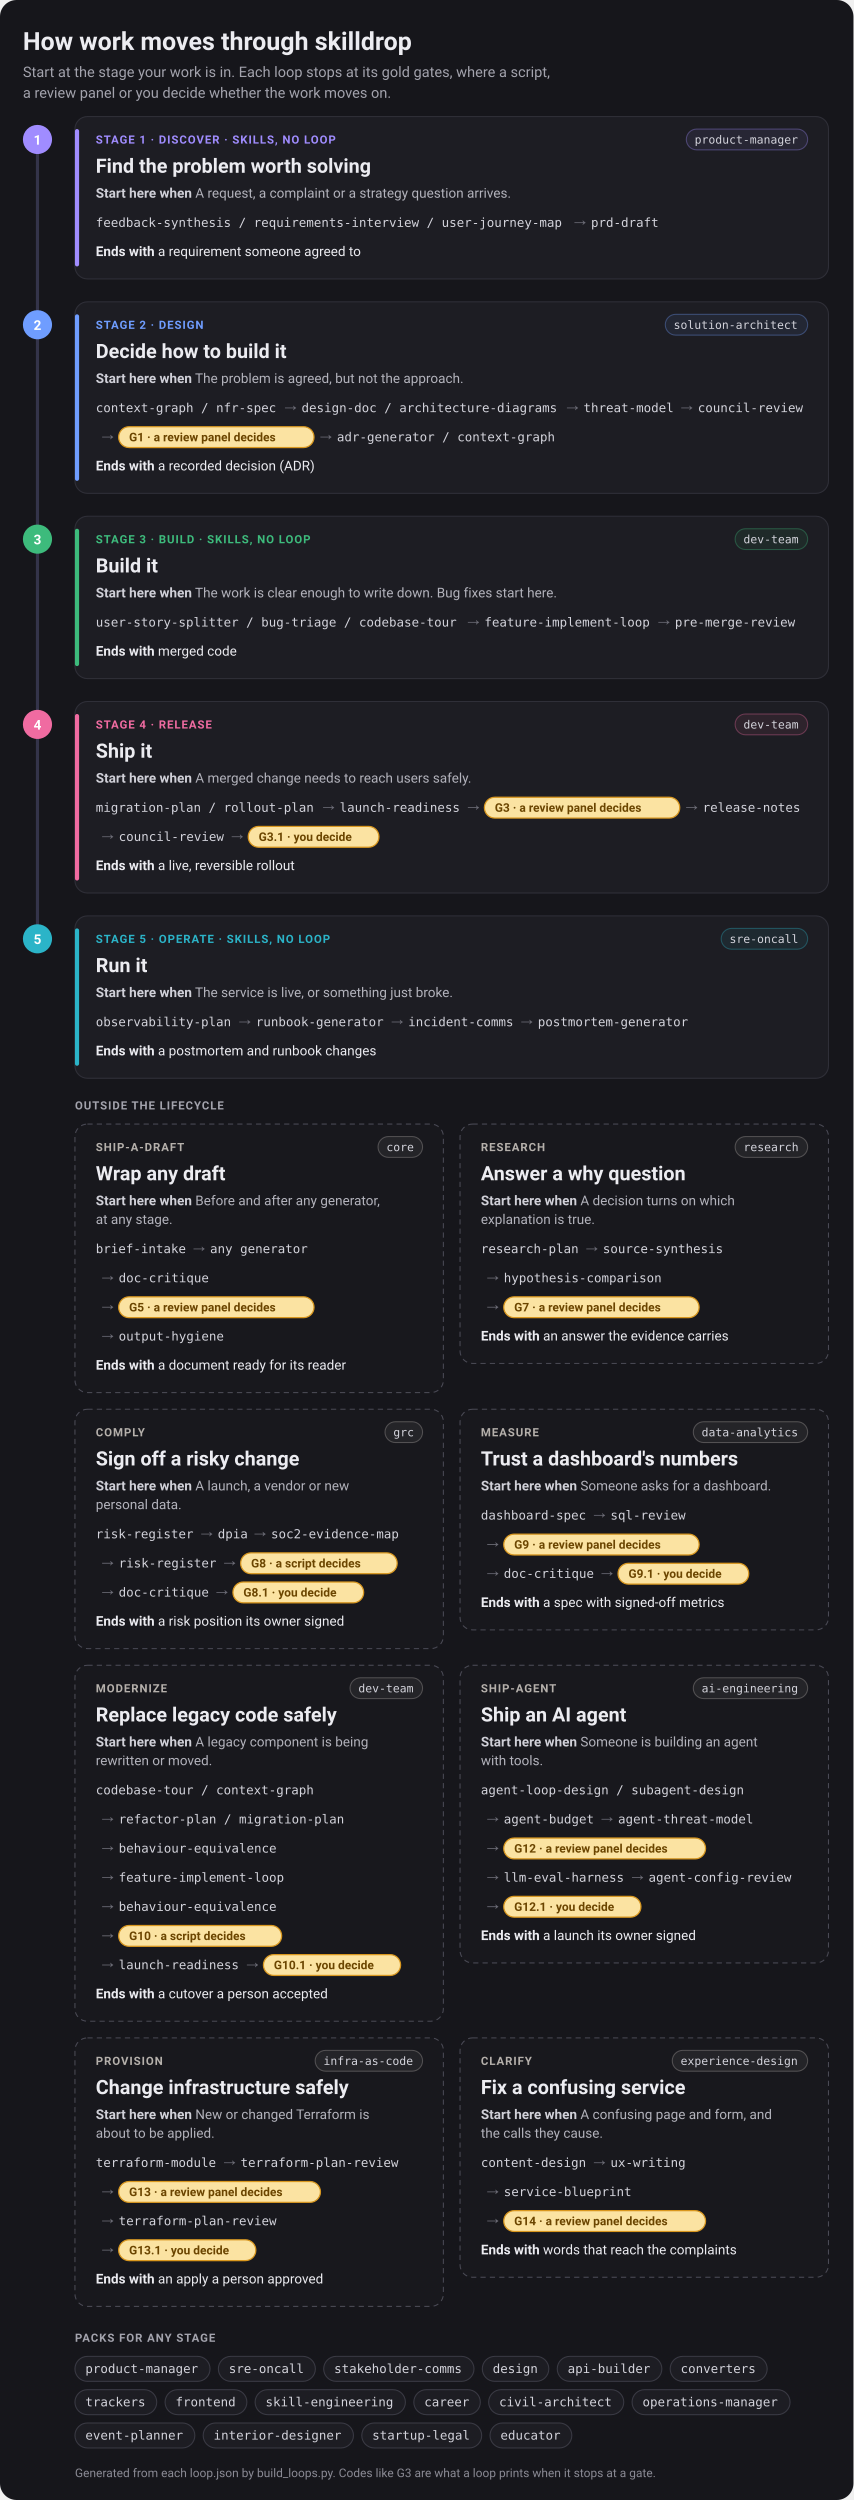
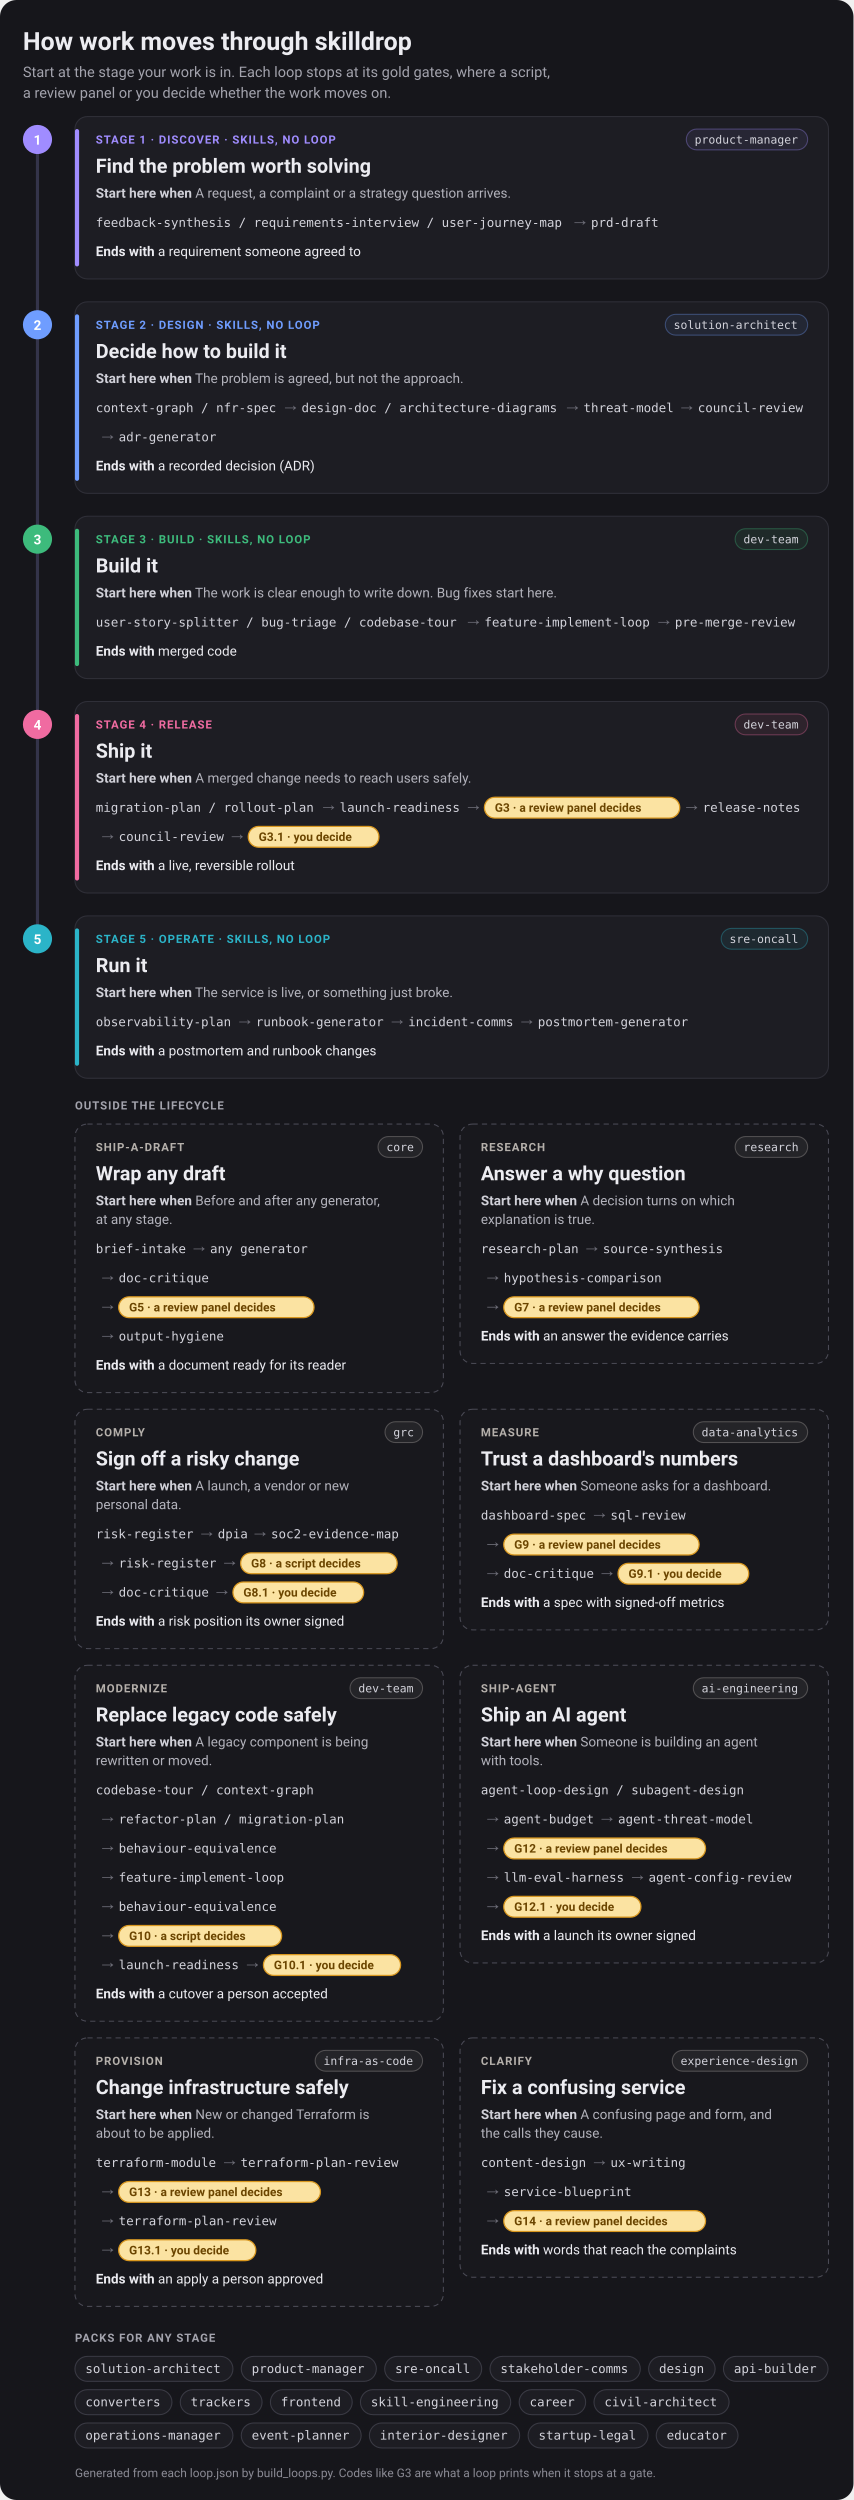
<svg xmlns="http://www.w3.org/2000/svg" viewBox="0 0 820 2402" width="820" height="2402" role="img" aria-labelledby="om-title om-desc">
  <style>.s,text{font-family:-apple-system,BlinkMacSystemFont,'Segoe UI',Roboto,Helvetica,Arial,sans-serif;}.title{font-size:24px;font-weight:700;fill:#ececf1;}.sub{font-size:14px;fill:#a3a3ad;}.label{font-size:11px;font-weight:700;letter-spacing:.08em;}.h{font-size:19px;font-weight:700;fill:#ececf1;}.muted{font-size:13px;fill:#b3b3bc;}.mono,.chip{font-family:ui-monospace,SFMono-Regular,'SF Mono',Menlo,Consolas,monospace;font-size:12px;fill:#d4d4dc;}.chip{font-size:11px;}.arrow{font-size:13px;fill:#6b6b75;}.gate{fill:#FBE3A2;stroke:#D9971E;stroke-width:1.2;}.gatet{font-size:11.5px;font-weight:700;fill:#6B4500;}.ends{font-size:13px;fill:#ececf1;}.endsl,.startl{font-weight:700;}.startl{fill:#d0d0d8;}.card{fill:#1d1d23;stroke:#2f2f38;}.dashed{fill:#18181d;stroke:#4a4a55;stroke-dasharray:5 4;}.rail{stroke:#34344a;stroke-width:3;}.num{font-size:13px;font-weight:700;fill:#fff;text-anchor:middle;}.section{font-size:11px;font-weight:700;letter-spacing:.08em;fill:#a3a3ad;}.pack{fill:#1d1d23;stroke:#3a3a44;}.foot{font-size:11.5px;fill:#8a8a94;}</style>
  <rect width="820" height="2402" rx="16" fill="#16161b" />
  <text x="22" y="48" class="title">How work moves through skilldrop</text>
  <text x="22" y="74" class="sub">Start at the stage your work is in. Each loop stops at its gold gates, where a script,</text>
  <text x="22" y="94" class="sub">a review panel or you decide whether the work moves on.</text>
  <line x1="36" y1="134" x2="36" y2="902" class="rail" />
  <circle cx="36" cy="134" r="14" fill="#a08cff" />
  <text x="36" y="139" class="num">1</text>
  <circle cx="36" cy="312" r="14" fill="#6f9dff" />
  <text x="36" y="317" class="num">2</text>
  <circle cx="36" cy="518" r="14" fill="#3dbb7c" />
  <text x="36" y="523" class="num">3</text>
  <circle cx="36" cy="696" r="14" fill="#f06ba1" />
  <text x="36" y="701" class="num">4</text>
  <circle cx="36" cy="902" r="14" fill="#2bb4c8" />
  <text x="36" y="907" class="num">5</text>
  <rect x="72" y="112" width="724" height="156" rx="12" class="card" />
  <rect x="72" y="124" width="4" height="132" rx="2" fill="#a08cff" />
  <text x="92" y="138" class="label" fill="#a08cff">STAGE 1 · DISCOVER · SKILLS, NO LOOP</text>
  <rect x="659.4" y="124" width="116.6" height="20" rx="10" fill="#a08cff" fill-opacity=".08" stroke="#a08cff" stroke-opacity=".35" />
  <text x="667.4" y="138" class="chip" fill="#a08cff">product-manager</text>
  <text x="92" y="166" class="h">Find the problem worth solving</text>
  <text x="92" y="190" class="muted">
    <tspan class="startl">Start here when</tspan> A request, a complaint or a strategy question arrives.</text>
  <text x="92.0" y="218" class="mono">feedback-synthesis / requirements-interview / user-journey-map</text>
  <text x="550.8" y="218" class="arrow">→</text>
  <text x="567.8" y="218" class="mono">prd-draft</text>
  <text x="92" y="246" class="ends">
    <tspan class="endsl">Ends with</tspan> a requirement someone agreed to</text>
  <rect x="72" y="290" width="724" height="184" rx="12" class="card" />
  <rect x="72" y="302" width="4" height="160" rx="2" fill="#6f9dff" />
-   <text x="92" y="316" class="label" fill="#6f9dff">STAGE 2 · DESIGN</text>
+   <text x="92" y="316" class="label" fill="#6f9dff">STAGE 2 · DESIGN · SKILLS, NO LOOP</text>
  <rect x="639.2" y="302" width="136.8" height="20" rx="10" fill="#6f9dff" fill-opacity=".08" stroke="#6f9dff" stroke-opacity=".35" />
  <text x="647.2" y="316" class="chip" fill="#6f9dff">solution-architect</text>
  <text x="92" y="344" class="h">Decide how to build it</text>
  <text x="92" y="368" class="muted">
    <tspan class="startl">Start here when</tspan> The problem is agreed, but not the approach.</text>
  <text x="92.0" y="396" class="mono">context-graph / nfr-spec</text>
  <text x="272.7" y="396" class="arrow">→</text>
  <text x="289.7" y="396" class="mono">design-doc / architecture-diagrams</text>
  <text x="543.6" y="396" class="arrow">→</text>
  <text x="560.6" y="396" class="mono">threat-model</text>
  <text x="653.4" y="396" class="arrow">→</text>
  <text x="670.4" y="396" class="mono">council-review</text>
  <text x="97.0" y="424" class="arrow">→</text>
-   <rect x="114.0" y="410" width="187.7" height="20" rx="10" class="gate" />
-   <text x="124.0" y="424" class="gatet">G1 · a review panel decides</text>
-   <text x="306.7" y="424" class="arrow">→</text>
-   <text x="323.7" y="424" class="mono">adr-generator / context-graph</text>
+   <text x="114.0" y="424" class="mono">adr-generator</text>
  <text x="92" y="452" class="ends">
    <tspan class="endsl">Ends with</tspan> a recorded decision (ADR)</text>
  <rect x="72" y="496" width="724" height="156" rx="12" class="card" />
  <rect x="72" y="508" width="4" height="132" rx="2" fill="#3dbb7c" />
  <text x="92" y="522" class="label" fill="#3dbb7c">STAGE 3 · BUILD · SKILLS, NO LOOP</text>
  <rect x="706.3" y="508" width="69.7" height="20" rx="10" fill="#3dbb7c" fill-opacity=".08" stroke="#3dbb7c" stroke-opacity=".35" />
  <text x="714.3" y="522" class="chip" fill="#3dbb7c">dev-team</text>
  <text x="92" y="550" class="h">Build it</text>
  <text x="92" y="574" class="muted">
    <tspan class="startl">Start here when</tspan> The work is clear enough to write down. Bug fixes start here.</text>
  <text x="92.0" y="602" class="mono">user-story-splitter / bug-triage / codebase-tour</text>
  <text x="448.4" y="602" class="arrow">→</text>
  <text x="465.4" y="602" class="mono">feature-implement-loop</text>
  <text x="631.4" y="602" class="arrow">→</text>
  <text x="648.4" y="602" class="mono">pre-merge-review</text>
  <text x="92" y="630" class="ends">
    <tspan class="endsl">Ends with</tspan> merged code</text>
  <rect x="72" y="674" width="724" height="184" rx="12" class="card" />
  <rect x="72" y="686" width="4" height="160" rx="2" fill="#f06ba1" />
  <text x="92" y="700" class="label" fill="#f06ba1">STAGE 4 · RELEASE</text>
  <rect x="706.3" y="686" width="69.7" height="20" rx="10" fill="#f06ba1" fill-opacity=".08" stroke="#f06ba1" stroke-opacity=".35" />
  <text x="714.3" y="700" class="chip" fill="#f06ba1">dev-team</text>
  <text x="92" y="728" class="h">Ship it</text>
  <text x="92" y="752" class="muted">
    <tspan class="startl">Start here when</tspan> A merged change needs to reach users safely.</text>
  <text x="92.0" y="780" class="mono">migration-plan / rollout-plan</text>
  <text x="309.3" y="780" class="arrow">→</text>
  <text x="326.3" y="780" class="mono">launch-readiness</text>
  <text x="448.4" y="780" class="arrow">→</text>
  <rect x="465.4" y="766" width="187.7" height="20" rx="10" class="gate" />
  <text x="475.4" y="780" class="gatet">G3 · a review panel decides</text>
  <text x="658.1" y="780" class="arrow">→</text>
  <text x="675.1" y="780" class="mono">release-notes</text>
  <text x="97.0" y="808" class="arrow">→</text>
  <text x="114.0" y="808" class="mono">council-review</text>
  <text x="221.5" y="808" class="arrow">→</text>
  <rect x="238.5" y="794" width="125.6" height="20" rx="10" class="gate" />
  <text x="248.5" y="808" class="gatet">G3.1 · you decide</text>
  <text x="92" y="836" class="ends">
    <tspan class="endsl">Ends with</tspan> a live, reversible rollout</text>
  <rect x="72" y="880" width="724" height="156" rx="12" class="card" />
  <rect x="72" y="892" width="4" height="132" rx="2" fill="#2bb4c8" />
  <text x="92" y="906" class="label" fill="#2bb4c8">STAGE 5 · OPERATE · SKILLS, NO LOOP</text>
  <rect x="692.9" y="892" width="83.1" height="20" rx="10" fill="#2bb4c8" fill-opacity=".08" stroke="#2bb4c8" stroke-opacity=".35" />
  <text x="700.9" y="906" class="chip" fill="#2bb4c8">sre-oncall</text>
  <text x="92" y="934" class="h">Run it</text>
  <text x="92" y="958" class="muted">
    <tspan class="startl">Start here when</tspan> The service is live, or something just broke.</text>
  <text x="92.0" y="986" class="mono">observability-plan</text>
  <text x="228.8" y="986" class="arrow">→</text>
  <text x="245.8" y="986" class="mono">runbook-generator</text>
  <text x="375.2" y="986" class="arrow">→</text>
  <text x="392.2" y="986" class="mono">incident-comms</text>
  <text x="499.7" y="986" class="arrow">→</text>
  <text x="516.7" y="986" class="mono">postmortem-generator</text>
  <text x="92" y="1014" class="ends">
    <tspan class="endsl">Ends with</tspan> a postmortem and runbook changes</text>
  <text x="72" y="1066" class="section">OUTSIDE THE LIFECYCLE</text>
  <rect x="72.0" y="1080" width="354.0" height="258" rx="12" class="card dashed" />
  <text x="92.0" y="1106" class="label" fill="#b5b0ab">SHIP-A-DRAFT</text>
  <rect x="363.2" y="1092" width="42.8" height="20" rx="10" fill="#b5b0ab" fill-opacity=".08" stroke="#b5b0ab" stroke-opacity=".35" />
  <text x="371.2" y="1106" class="chip" fill="#b5b0ab">core</text>
  <text x="92.0" y="1134" class="h">Wrap any draft</text>
  <text x="92.0" y="1158" class="muted">
    <tspan class="startl">Start here when</tspan> Before and after any generator,</text>
  <text x="92.0" y="1176" class="muted">at any stage.</text>
  <text x="92.0" y="1204" class="mono">brief-intake</text>
  <text x="184.8" y="1204" class="arrow">→</text>
  <text x="201.8" y="1204" class="mono">any generator</text>
  <text x="97.0" y="1232" class="arrow">→</text>
  <text x="114.0" y="1232" class="mono">doc-critique</text>
  <text x="97.0" y="1260" class="arrow">→</text>
  <rect x="114.0" y="1246" width="187.7" height="20" rx="10" class="gate" />
  <text x="124.0" y="1260" class="gatet">G5 · a review panel decides</text>
  <text x="97.0" y="1288" class="arrow">→</text>
  <text x="114.0" y="1288" class="mono">output-hygiene</text>
  <text x="92.0" y="1316" class="ends">
    <tspan class="endsl">Ends with</tspan> a document ready for its reader</text>
  <rect x="442.0" y="1080" width="354.0" height="230" rx="12" class="card dashed" />
  <text x="462.0" y="1106" class="label" fill="#b5b0ab">RESEARCH</text>
  <rect x="706.3" y="1092" width="69.7" height="20" rx="10" fill="#b5b0ab" fill-opacity=".08" stroke="#b5b0ab" stroke-opacity=".35" />
  <text x="714.3" y="1106" class="chip" fill="#b5b0ab">research</text>
  <text x="462.0" y="1134" class="h">Answer a why question</text>
  <text x="462.0" y="1158" class="muted">
    <tspan class="startl">Start here when</tspan> A decision turns on which</text>
  <text x="462.0" y="1176" class="muted">explanation is true.</text>
  <text x="462.0" y="1204" class="mono">research-plan</text>
  <text x="562.2" y="1204" class="arrow">→</text>
  <text x="579.2" y="1204" class="mono">source-synthesis</text>
  <text x="467.0" y="1232" class="arrow">→</text>
  <text x="484.0" y="1232" class="mono">hypothesis-comparison</text>
  <text x="467.0" y="1260" class="arrow">→</text>
  <rect x="484.0" y="1246" width="187.7" height="20" rx="10" class="gate" />
  <text x="494.0" y="1260" class="gatet">G7 · a review panel decides</text>
  <text x="462.0" y="1288" class="ends">
    <tspan class="endsl">Ends with</tspan> an answer the evidence carries</text>
  <rect x="72.0" y="1354" width="354.0" height="230" rx="12" class="card dashed" />
  <text x="92.0" y="1380" class="label" fill="#b5b0ab">COMPLY</text>
  <rect x="369.9" y="1366" width="36.1" height="20" rx="10" fill="#b5b0ab" fill-opacity=".08" stroke="#b5b0ab" stroke-opacity=".35" />
  <text x="377.9" y="1380" class="chip" fill="#b5b0ab">grc</text>
  <text x="92.0" y="1408" class="h">Sign off a risky change</text>
  <text x="92.0" y="1432" class="muted">
    <tspan class="startl">Start here when</tspan> A launch, a vendor or new</text>
  <text x="92.0" y="1450" class="muted">personal data.</text>
  <text x="92.0" y="1478" class="mono">risk-register</text>
  <text x="192.2" y="1478" class="arrow">→</text>
  <text x="209.2" y="1478" class="mono">dpia</text>
  <text x="243.4" y="1478" class="arrow">→</text>
  <text x="260.4" y="1478" class="mono">soc2-evidence-map</text>
  <text x="97.0" y="1506" class="arrow">→</text>
  <text x="114.0" y="1506" class="mono">risk-register</text>
  <text x="214.2" y="1506" class="arrow">→</text>
  <rect x="231.2" y="1492" width="150.4" height="20" rx="10" class="gate" />
  <text x="241.2" y="1506" class="gatet">G8 · a script decides</text>
  <text x="97.0" y="1534" class="arrow">→</text>
  <text x="114.0" y="1534" class="mono">doc-critique</text>
  <text x="206.8" y="1534" class="arrow">→</text>
  <rect x="223.8" y="1520" width="125.6" height="20" rx="10" class="gate" />
  <text x="233.8" y="1534" class="gatet">G8.1 · you decide</text>
  <text x="92.0" y="1562" class="ends">
    <tspan class="endsl">Ends with</tspan> a risk position its owner signed</text>
  <rect x="442.0" y="1354" width="354.0" height="212" rx="12" class="card dashed" />
  <text x="462.0" y="1380" class="label" fill="#b5b0ab">MEASURE</text>
  <rect x="666.1" y="1366" width="109.9" height="20" rx="10" fill="#b5b0ab" fill-opacity=".08" stroke="#b5b0ab" stroke-opacity=".35" />
  <text x="674.1" y="1380" class="chip" fill="#b5b0ab">data-analytics</text>
  <text x="462.0" y="1408" class="h">Trust a dashboard's numbers</text>
  <text x="462.0" y="1432" class="muted">
    <tspan class="startl">Start here when</tspan> Someone asks for a dashboard.</text>
  <text x="462.0" y="1460" class="mono">dashboard-spec</text>
  <text x="569.5" y="1460" class="arrow">→</text>
  <text x="586.5" y="1460" class="mono">sql-review</text>
  <text x="467.0" y="1488" class="arrow">→</text>
  <rect x="484.0" y="1474" width="187.7" height="20" rx="10" class="gate" />
  <text x="494.0" y="1488" class="gatet">G9 · a review panel decides</text>
  <text x="467.0" y="1516" class="arrow">→</text>
  <text x="484.0" y="1516" class="mono">doc-critique</text>
  <text x="576.8" y="1516" class="arrow">→</text>
  <rect x="593.8" y="1502" width="125.6" height="20" rx="10" class="gate" />
  <text x="603.8" y="1516" class="gatet">G9.1 · you decide</text>
  <text x="462.0" y="1544" class="ends">
    <tspan class="endsl">Ends with</tspan> a spec with signed-off metrics</text>
  <rect x="72.0" y="1600" width="354.0" height="342" rx="12" class="card dashed" />
  <text x="92.0" y="1626" class="label" fill="#b5b0ab">MODERNIZE</text>
  <rect x="336.3" y="1612" width="69.7" height="20" rx="10" fill="#b5b0ab" fill-opacity=".08" stroke="#b5b0ab" stroke-opacity=".35" />
  <text x="344.3" y="1626" class="chip" fill="#b5b0ab">dev-team</text>
  <text x="92.0" y="1654" class="h">Replace legacy code safely</text>
  <text x="92.0" y="1678" class="muted">
    <tspan class="startl">Start here when</tspan> A legacy component is being</text>
  <text x="92.0" y="1696" class="muted">rewritten or moved.</text>
  <text x="92.0" y="1724" class="mono">codebase-tour / context-graph</text>
  <text x="97.0" y="1752" class="arrow">→</text>
  <text x="114.0" y="1752" class="mono">refactor-plan / migration-plan</text>
  <text x="97.0" y="1780" class="arrow">→</text>
  <text x="114.0" y="1780" class="mono">behaviour-equivalence</text>
  <text x="97.0" y="1808" class="arrow">→</text>
  <text x="114.0" y="1808" class="mono">feature-implement-loop</text>
  <text x="97.0" y="1836" class="arrow">→</text>
  <text x="114.0" y="1836" class="mono">behaviour-equivalence</text>
  <text x="97.0" y="1864" class="arrow">→</text>
  <rect x="114.0" y="1850" width="156.6" height="20" rx="10" class="gate" />
  <text x="124.0" y="1864" class="gatet">G10 · a script decides</text>
  <text x="97.0" y="1892" class="arrow">→</text>
  <text x="114.0" y="1892" class="mono">launch-readiness</text>
  <text x="236.1" y="1892" class="arrow">→</text>
  <rect x="253.1" y="1878" width="131.8" height="20" rx="10" class="gate" />
  <text x="263.1" y="1892" class="gatet">G10.1 · you decide</text>
  <text x="92.0" y="1920" class="ends">
    <tspan class="endsl">Ends with</tspan> a cutover a person accepted</text>
  <rect x="442.0" y="1600" width="354.0" height="286" rx="12" class="card dashed" />
  <text x="462.0" y="1626" class="label" fill="#b5b0ab">SHIP-AGENT</text>
  <rect x="666.1" y="1612" width="109.9" height="20" rx="10" fill="#b5b0ab" fill-opacity=".08" stroke="#b5b0ab" stroke-opacity=".35" />
  <text x="674.1" y="1626" class="chip" fill="#b5b0ab">ai-engineering</text>
  <text x="462.0" y="1654" class="h">Ship an AI agent</text>
  <text x="462.0" y="1678" class="muted">
    <tspan class="startl">Start here when</tspan> Someone is building an agent</text>
  <text x="462.0" y="1696" class="muted">with tools.</text>
  <text x="462.0" y="1724" class="mono">agent-loop-design / subagent-design</text>
  <text x="467.0" y="1752" class="arrow">→</text>
  <text x="484.0" y="1752" class="mono">agent-budget</text>
  <text x="576.8" y="1752" class="arrow">→</text>
  <text x="593.8" y="1752" class="mono">agent-threat-model</text>
  <text x="467.0" y="1780" class="arrow">→</text>
  <rect x="484.0" y="1766" width="193.9" height="20" rx="10" class="gate" />
  <text x="494.0" y="1780" class="gatet">G12 · a review panel decides</text>
  <text x="467.0" y="1808" class="arrow">→</text>
  <text x="484.0" y="1808" class="mono">llm-eval-harness</text>
  <text x="606.1" y="1808" class="arrow">→</text>
  <text x="623.1" y="1808" class="mono">agent-config-review</text>
  <text x="467.0" y="1836" class="arrow">→</text>
  <rect x="484.0" y="1822" width="131.8" height="20" rx="10" class="gate" />
  <text x="494.0" y="1836" class="gatet">G12.1 · you decide</text>
  <text x="462.0" y="1864" class="ends">
    <tspan class="endsl">Ends with</tspan> a launch its owner signed</text>
  <rect x="72.0" y="1958" width="354.0" height="258" rx="12" class="card dashed" />
  <text x="92.0" y="1984" class="label" fill="#b5b0ab">PROVISION</text>
  <rect x="302.8" y="1970" width="103.2" height="20" rx="10" fill="#b5b0ab" fill-opacity=".08" stroke="#b5b0ab" stroke-opacity=".35" />
  <text x="310.8" y="1984" class="chip" fill="#b5b0ab">infra-as-code</text>
  <text x="92.0" y="2012" class="h">Change infrastructure safely</text>
  <text x="92.0" y="2036" class="muted">
    <tspan class="startl">Start here when</tspan> New or changed Terraform is</text>
  <text x="92.0" y="2054" class="muted">about to be applied.</text>
  <text x="92.0" y="2082" class="mono">terraform-module</text>
  <text x="214.1" y="2082" class="arrow">→</text>
  <text x="231.1" y="2082" class="mono">terraform-plan-review</text>
  <text x="97.0" y="2110" class="arrow">→</text>
  <rect x="114.0" y="2096" width="193.9" height="20" rx="10" class="gate" />
  <text x="124.0" y="2110" class="gatet">G13 · a review panel decides</text>
  <text x="97.0" y="2138" class="arrow">→</text>
  <text x="114.0" y="2138" class="mono">terraform-plan-review</text>
  <text x="97.0" y="2166" class="arrow">→</text>
  <rect x="114.0" y="2152" width="131.8" height="20" rx="10" class="gate" />
  <text x="124.0" y="2166" class="gatet">G13.1 · you decide</text>
  <text x="92.0" y="2194" class="ends">
    <tspan class="endsl">Ends with</tspan> an apply a person approved</text>
  <rect x="442.0" y="1958" width="354.0" height="230" rx="12" class="card dashed" />
  <text x="462.0" y="1984" class="label" fill="#b5b0ab">CLARIFY</text>
  <rect x="645.9" y="1970" width="130.1" height="20" rx="10" fill="#b5b0ab" fill-opacity=".08" stroke="#b5b0ab" stroke-opacity=".35" />
  <text x="653.9" y="1984" class="chip" fill="#b5b0ab">experience-design</text>
  <text x="462.0" y="2012" class="h">Fix a confusing service</text>
  <text x="462.0" y="2036" class="muted">
    <tspan class="startl">Start here when</tspan> A confusing page and form, and</text>
  <text x="462.0" y="2054" class="muted">the calls they cause.</text>
  <text x="462.0" y="2082" class="mono">content-design</text>
  <text x="569.5" y="2082" class="arrow">→</text>
  <text x="586.5" y="2082" class="mono">ux-writing</text>
  <text x="467.0" y="2110" class="arrow">→</text>
  <text x="484.0" y="2110" class="mono">service-blueprint</text>
  <text x="467.0" y="2138" class="arrow">→</text>
  <rect x="484.0" y="2124" width="193.9" height="20" rx="10" class="gate" />
  <text x="494.0" y="2138" class="gatet">G14 · a review panel decides</text>
  <text x="462.0" y="2166" class="ends">
    <tspan class="endsl">Ends with</tspan> words that reach the complaints</text>
  <text x="72" y="2250" class="section">PACKS FOR ANY STAGE</text>
-   <rect x="72.0" y="2264" width="129.8" height="24" rx="12" class="pack" />
-   <text x="82.0" y="2280" class="mono">product-manager</text>
-   <rect x="209.8" y="2264" width="93.2" height="24" rx="12" class="pack" />
-   <text x="219.8" y="2280" class="mono">sre-oncall</text>
-   <rect x="311.0" y="2264" width="144.4" height="24" rx="12" class="pack" />
-   <text x="321.0" y="2280" class="mono">stakeholder-comms</text>
-   <rect x="463.4" y="2264" width="63.9" height="24" rx="12" class="pack" />
-   <text x="473.4" y="2280" class="mono">design</text>
-   <rect x="535.4" y="2264" width="100.5" height="24" rx="12" class="pack" />
-   <text x="545.4" y="2280" class="mono">api-builder</text>
-   <rect x="643.9" y="2264" width="93.2" height="24" rx="12" class="pack" />
-   <text x="653.9" y="2280" class="mono">converters</text>
-   <rect x="72.0" y="2296" width="78.6" height="24" rx="12" class="pack" />
-   <text x="82.0" y="2312" class="mono">trackers</text>
-   <rect x="158.6" y="2296" width="78.6" height="24" rx="12" class="pack" />
-   <text x="168.6" y="2312" class="mono">frontend</text>
-   <rect x="245.1" y="2296" width="144.4" height="24" rx="12" class="pack" />
-   <text x="255.1" y="2312" class="mono">skill-engineering</text>
-   <rect x="397.6" y="2296" width="63.9" height="24" rx="12" class="pack" />
-   <text x="407.6" y="2312" class="mono">career</text>
-   <rect x="469.5" y="2296" width="129.8" height="24" rx="12" class="pack" />
-   <text x="479.5" y="2312" class="mono">civil-architect</text>
-   <rect x="607.3" y="2296" width="151.8" height="24" rx="12" class="pack" />
-   <text x="617.3" y="2312" class="mono">operations-manager</text>
-   <rect x="72.0" y="2328" width="115.2" height="24" rx="12" class="pack" />
-   <text x="82.0" y="2344" class="mono">event-planner</text>
-   <rect x="195.2" y="2328" width="144.4" height="24" rx="12" class="pack" />
-   <text x="205.2" y="2344" class="mono">interior-designer</text>
-   <rect x="347.6" y="2328" width="115.2" height="24" rx="12" class="pack" />
-   <text x="357.6" y="2344" class="mono">startup-legal</text>
-   <rect x="470.8" y="2328" width="78.6" height="24" rx="12" class="pack" />
-   <text x="480.8" y="2344" class="mono">educator</text>
+   <rect x="72.0" y="2264" width="151.8" height="24" rx="12" class="pack" />
+   <text x="82.0" y="2280" class="mono">solution-architect</text>
+   <rect x="231.8" y="2264" width="129.8" height="24" rx="12" class="pack" />
+   <text x="241.8" y="2280" class="mono">product-manager</text>
+   <rect x="369.6" y="2264" width="93.2" height="24" rx="12" class="pack" />
+   <text x="379.6" y="2280" class="mono">sre-oncall</text>
+   <rect x="470.8" y="2264" width="144.4" height="24" rx="12" class="pack" />
+   <text x="480.8" y="2280" class="mono">stakeholder-comms</text>
+   <rect x="623.2" y="2264" width="63.9" height="24" rx="12" class="pack" />
+   <text x="633.2" y="2280" class="mono">design</text>
+   <rect x="695.1" y="2264" width="100.5" height="24" rx="12" class="pack" />
+   <text x="705.1" y="2280" class="mono">api-builder</text>
+   <rect x="72.0" y="2296" width="93.2" height="24" rx="12" class="pack" />
+   <text x="82.0" y="2312" class="mono">converters</text>
+   <rect x="173.2" y="2296" width="78.6" height="24" rx="12" class="pack" />
+   <text x="183.2" y="2312" class="mono">trackers</text>
+   <rect x="259.8" y="2296" width="78.6" height="24" rx="12" class="pack" />
+   <text x="269.8" y="2312" class="mono">frontend</text>
+   <rect x="346.3" y="2296" width="144.4" height="24" rx="12" class="pack" />
+   <text x="356.3" y="2312" class="mono">skill-engineering</text>
+   <rect x="498.8" y="2296" width="63.9" height="24" rx="12" class="pack" />
+   <text x="508.8" y="2312" class="mono">career</text>
+   <rect x="570.7" y="2296" width="129.8" height="24" rx="12" class="pack" />
+   <text x="580.7" y="2312" class="mono">civil-architect</text>
+   <rect x="72.0" y="2328" width="151.8" height="24" rx="12" class="pack" />
+   <text x="82.0" y="2344" class="mono">operations-manager</text>
+   <rect x="231.8" y="2328" width="115.2" height="24" rx="12" class="pack" />
+   <text x="241.8" y="2344" class="mono">event-planner</text>
+   <rect x="354.9" y="2328" width="144.4" height="24" rx="12" class="pack" />
+   <text x="364.9" y="2344" class="mono">interior-designer</text>
+   <rect x="507.4" y="2328" width="115.2" height="24" rx="12" class="pack" />
+   <text x="517.4" y="2344" class="mono">startup-legal</text>
+   <rect x="630.5" y="2328" width="78.6" height="24" rx="12" class="pack" />
+   <text x="640.5" y="2344" class="mono">educator</text>
  <text x="72" y="2380" class="foot">Generated from each loop.json by build_loops.py. Codes like G3 are what a loop prints when it stops at a gate.</text>
</svg>
